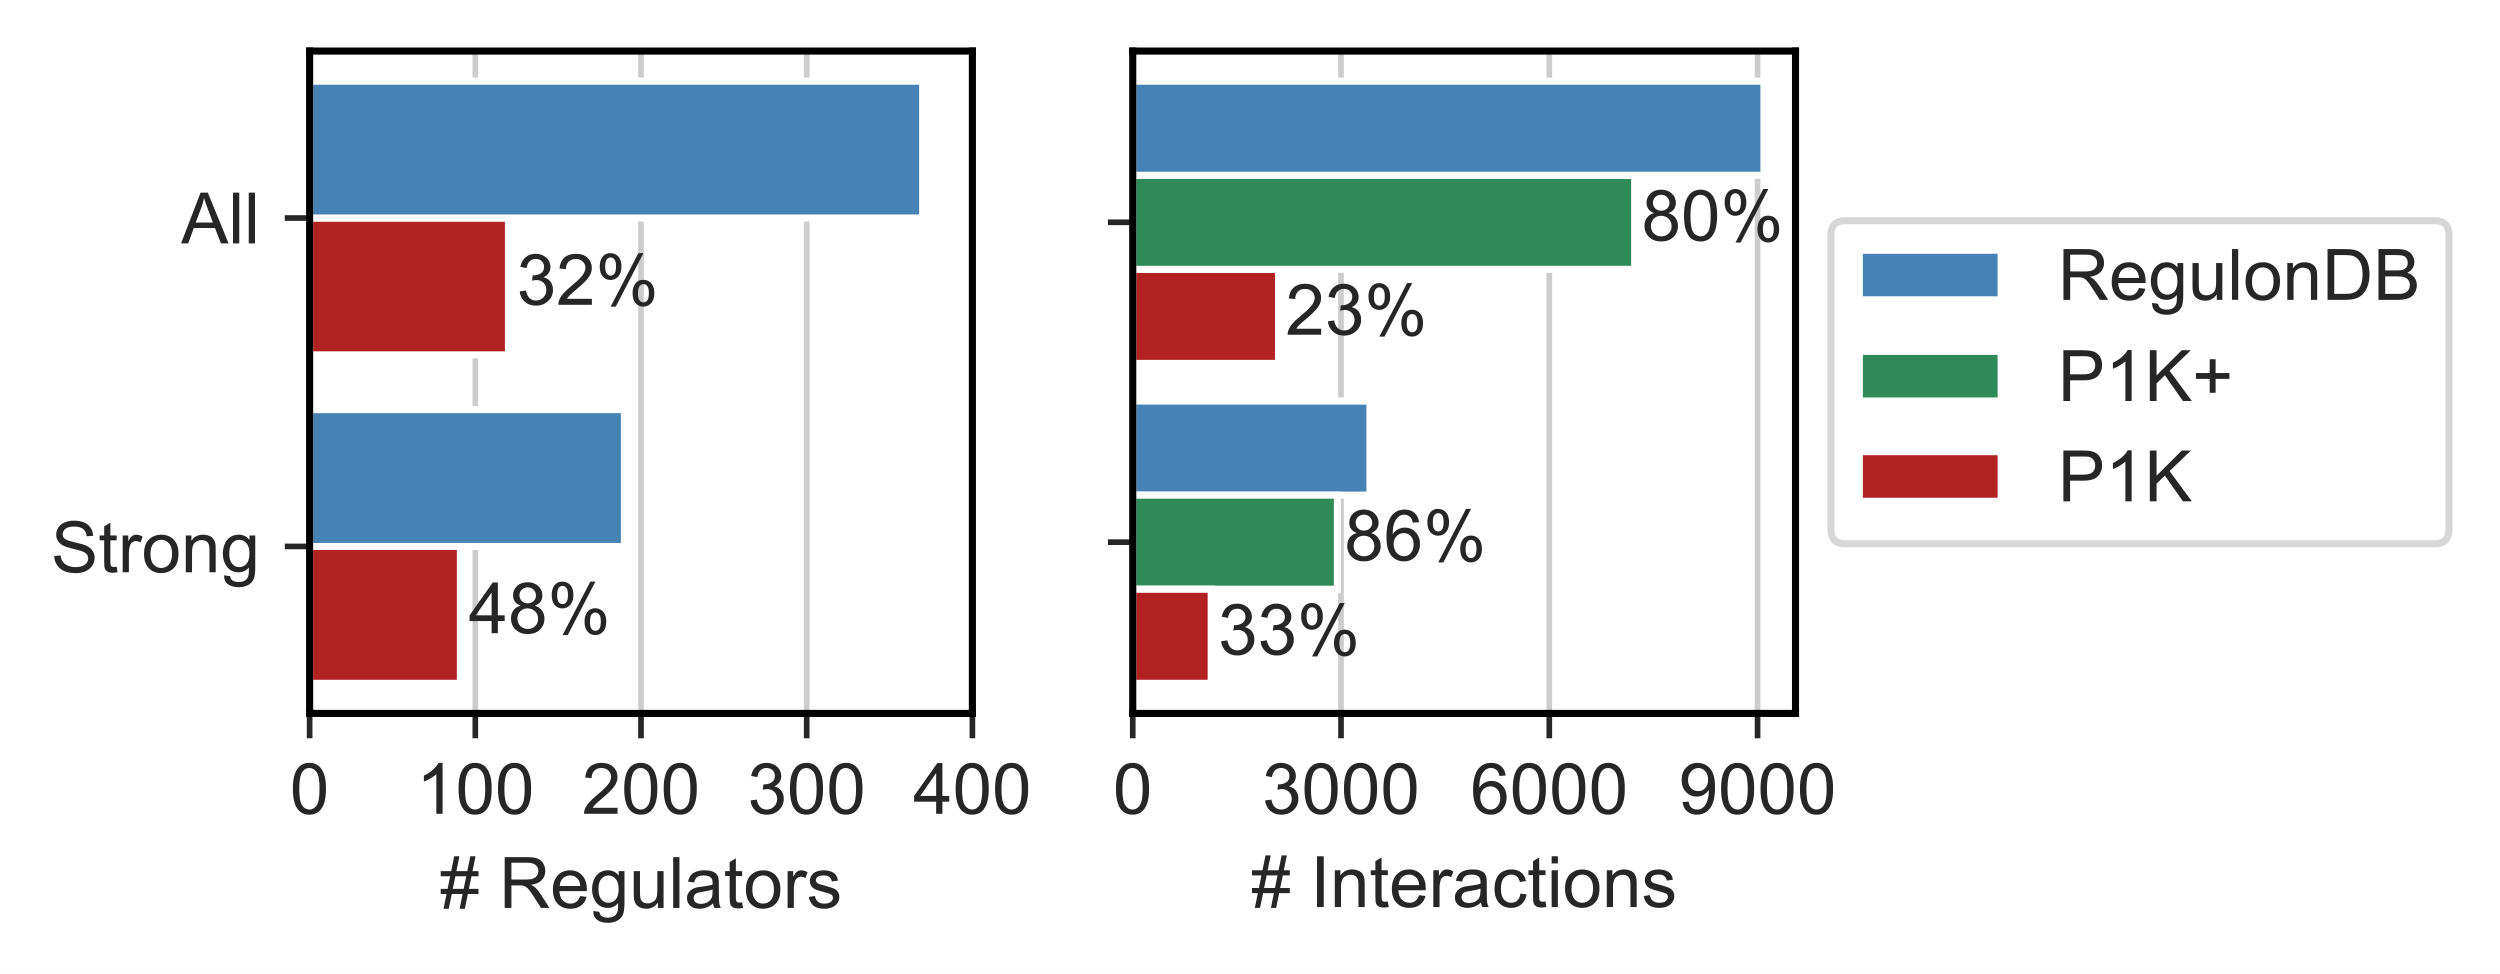
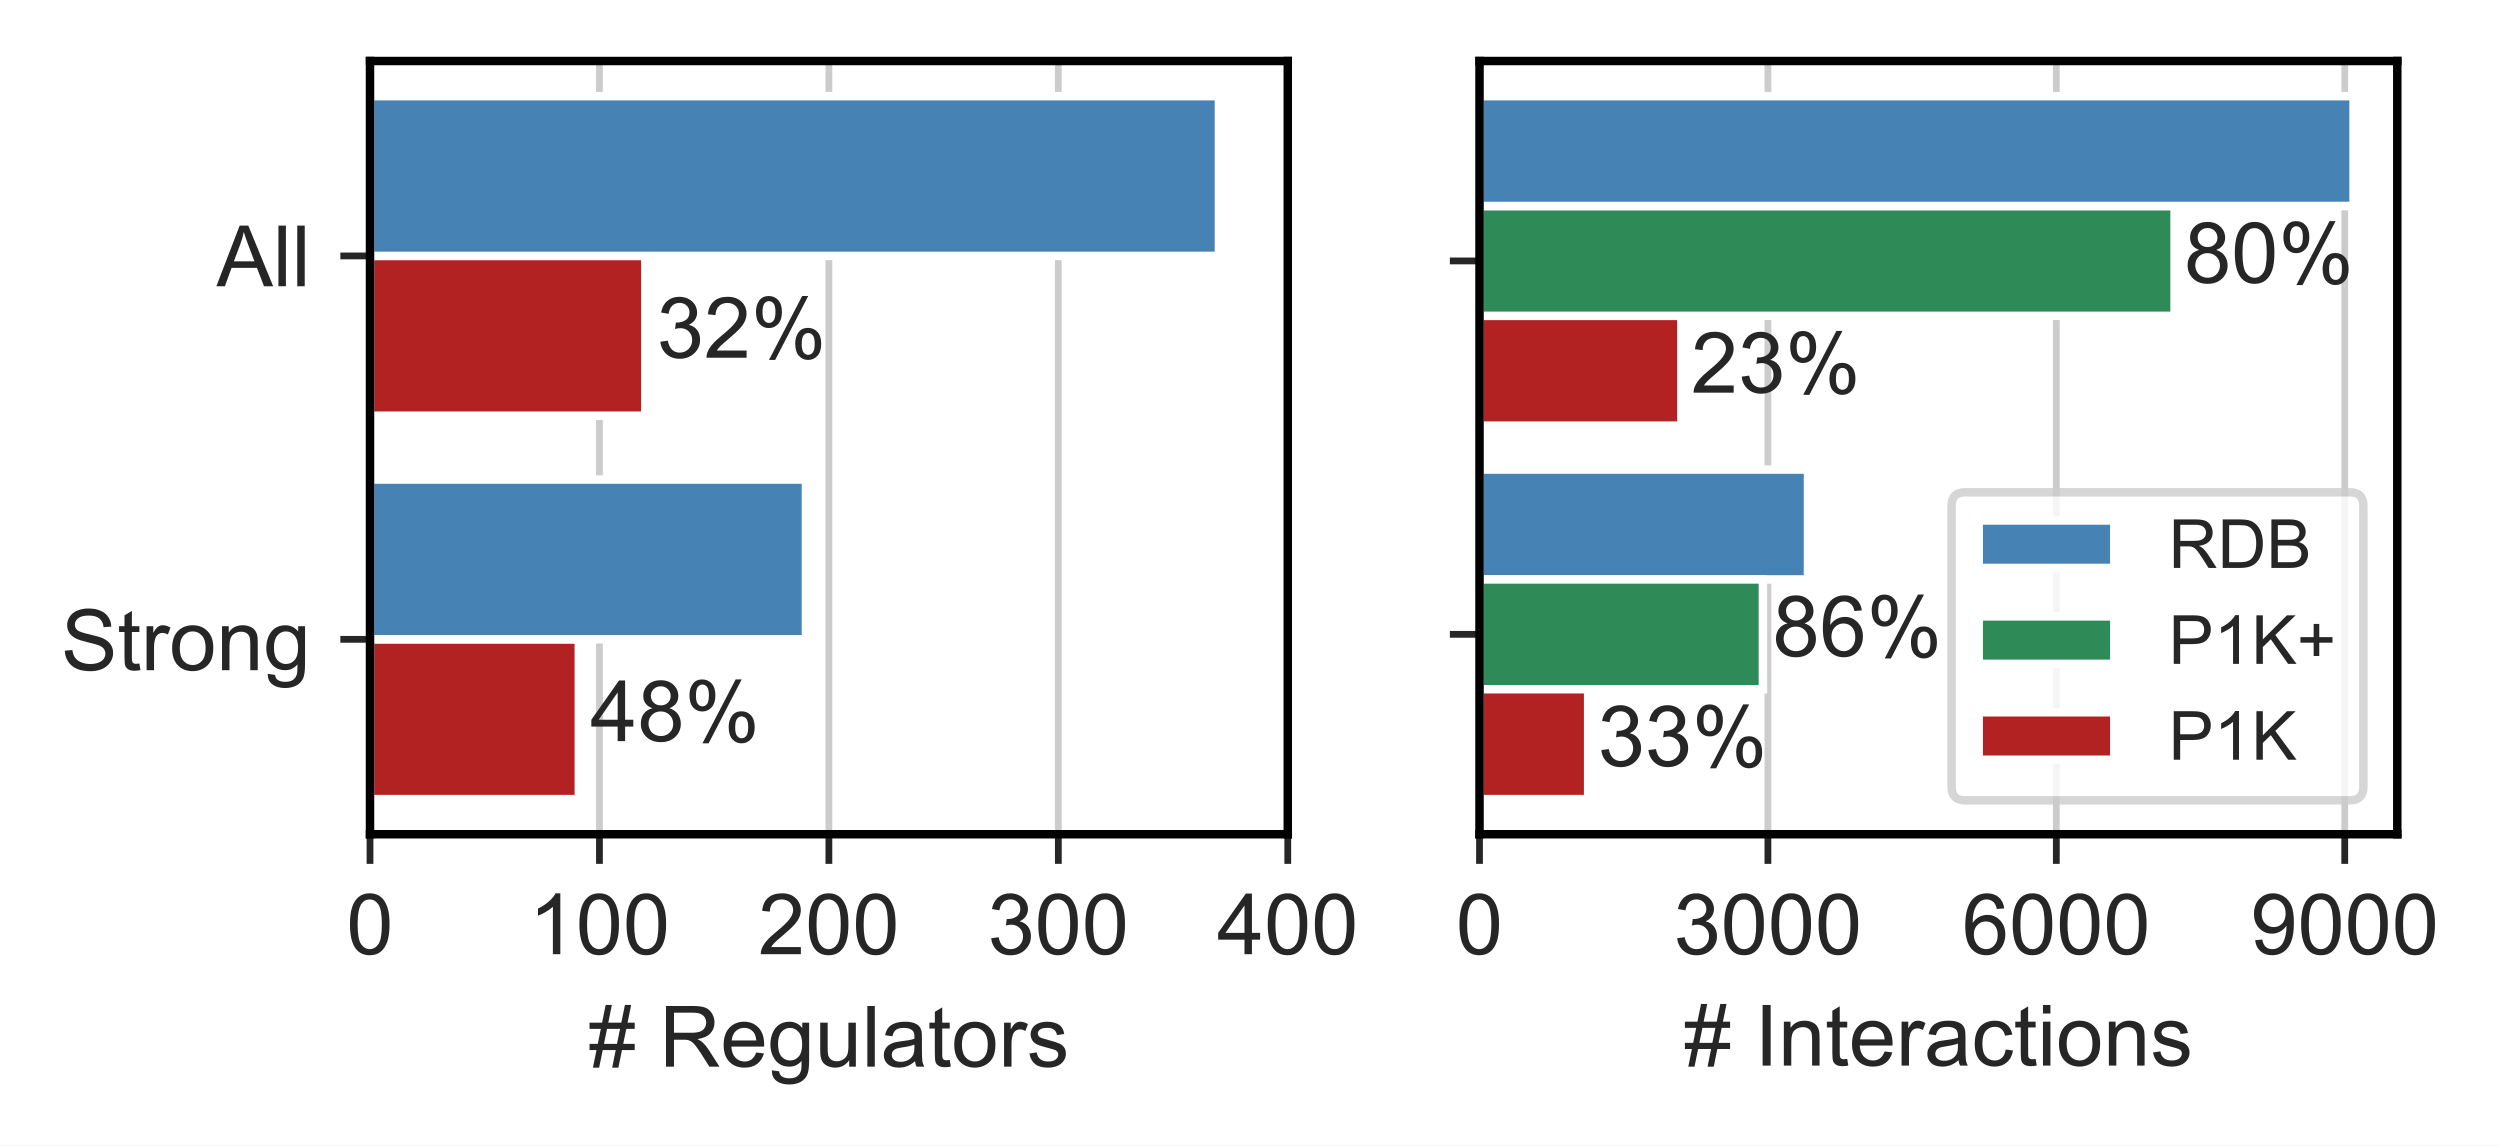
- <svg xmlns="http://www.w3.org/2000/svg" xmlns:xlink="http://www.w3.org/1999/xlink" width="352.527pt" height="137.33pt" viewBox="0 0 352.527 137.33" version="1.1">
+ <svg xmlns="http://www.w3.org/2000/svg" xmlns:xlink="http://www.w3.org/1999/xlink" width="295.001pt" height="135.17pt" viewBox="0 0 295.001 135.17" version="1.1">
  <defs>
    <style type="text/css">*{stroke-linejoin: round; stroke-linecap: butt}</style>
  </defs>
  <g id="figure_1">
    <g id="patch_1">
-       <path d="M 0 137.33  L 352.527 137.33  L 352.527 0  L 0 0  z " style="fill: #ffffff" />
+       <path d="M 0 135.17  L 295.001 135.17  L 295.001 0  L 0 0  z " style="fill: #ffffff" />
    </g>
    <g id="axes_1">
      <g id="patch_2">
-         <path d="M 43.661 100.6  L 137.117 100.6  L 137.117 7.2  L 43.661 7.2  z " style="fill: #ffffff" />
+         <path d="M 43.661 98.44  L 151.958 98.44  L 151.958 7.2  L 43.661 7.2  z " style="fill: #ffffff" />
      </g>
      <g id="matplotlib.axis_1">
        <g id="xtick_1">
          <g id="line2d_1">
-             <path d="M 43.661 100.6  L 43.661 7.2  " clip-path="url(#p1d075a76e6)" style="fill: none; stroke: #cccccc; stroke-width: 0.8; stroke-linecap: round" />
+             <path d="M 43.661 98.44  L 43.661 7.2  " clip-path="url(#pb7a0e34576)" style="fill: none; stroke: #cccccc; stroke-width: 0.8; stroke-linecap: round" />
          </g>
          <g id="line2d_2">
            <defs>
-               <path id="mfc5318bd11" d="M 0 0  L 0 3.5  " style="stroke: #262626; stroke-width: 0.8" />
-             </defs>
-             <g>
-               <use xlink:href="#mfc5318bd11" x="43.661" y="100.6" style="fill: #262626; stroke: #262626; stroke-width: 0.8" />
+               <path id="mb426466931" d="M 0 0  L 0 3.5  " style="stroke: #262626; stroke-width: 0.8" />
+             </defs>
+             <g>
+               <use xlink:href="#mb426466931" x="43.661" y="98.44" style="fill: #262626; stroke: #262626; stroke-width: 0.8" />
            </g>
          </g>
          <g id="text_1">
-             <g style="fill: #262626" transform="translate(40.88047 114.7578)scale(0.1 -0.1)">
+             <g style="fill: #262626" transform="translate(40.88047 112.5978) scale(0.1 -0.1)">
              <defs>
                <path id="ArialMT-30" d="M 266 2259  Q 266 3072 433 3567  Q 600 4063 929 4331  Q 1259 4600 1759 4600  Q 2128 4600 2406 4451  Q 2684 4303 2865 4023  Q 3047 3744 3150 3342  Q 3253 2941 3253 2259  Q 3253 1453 3087 958  Q 2922 463 2592 192  Q 2263 -78 1759 -78  Q 1097 -78 719 397  Q 266 969 266 2259  z M 844 2259  Q 844 1131 1108 757  Q 1372 384 1759 384  Q 2147 384 2411 759  Q 2675 1134 2675 2259  Q 2675 3391 2411 3762  Q 2147 4134 1753 4134  Q 1366 4134 1134 3806  Q 844 3388 844 2259  z " transform="scale(0.015625)" />
              </defs>
              <use xlink:href="#ArialMT-30" />
            </g>
          </g>
        </g>
        <g id="xtick_2">
          <g id="line2d_3">
-             <path d="M 67.025 100.6  L 67.025 7.2  " clip-path="url(#p1d075a76e6)" style="fill: none; stroke: #cccccc; stroke-width: 0.8; stroke-linecap: round" />
+             <path d="M 70.735 98.44  L 70.735 7.2  " clip-path="url(#pb7a0e34576)" style="fill: none; stroke: #cccccc; stroke-width: 0.8; stroke-linecap: round" />
          </g>
          <g id="line2d_4">
            <g>
-               <use xlink:href="#mfc5318bd11" x="67.025" y="100.6" style="fill: #262626; stroke: #262626; stroke-width: 0.8" />
+               <use xlink:href="#mb426466931" x="70.735" y="98.44" style="fill: #262626; stroke: #262626; stroke-width: 0.8" />
            </g>
          </g>
          <g id="text_2">
-             <g style="fill: #262626" transform="translate(58.68359 114.7578)scale(0.1 -0.1)">
+             <g style="fill: #262626" transform="translate(62.39382 112.5978) scale(0.1 -0.1)">
              <defs>
                <path id="ArialMT-31" d="M 2384 0  L 1822 0  L 1822 3584  Q 1619 3391 1289 3197  Q 959 3003 697 2906  L 697 3450  Q 1169 3672 1522 3987  Q 1875 4303 2022 4600  L 2384 4600  L 2384 0  z " transform="scale(0.015625)" />
              </defs>
              <use xlink:href="#ArialMT-31" />
              <use xlink:href="#ArialMT-30" x="55.615" />
              <use xlink:href="#ArialMT-30" x="111.23" />
            </g>
          </g>
        </g>
        <g id="xtick_3">
          <g id="line2d_5">
-             <path d="M 90.389 100.6  L 90.389 7.2  " clip-path="url(#p1d075a76e6)" style="fill: none; stroke: #cccccc; stroke-width: 0.8; stroke-linecap: round" />
+             <path d="M 97.81 98.44  L 97.81 7.2  " clip-path="url(#pb7a0e34576)" style="fill: none; stroke: #cccccc; stroke-width: 0.8; stroke-linecap: round" />
          </g>
          <g id="line2d_6">
            <g>
-               <use xlink:href="#mfc5318bd11" x="90.389" y="100.6" style="fill: #262626; stroke: #262626; stroke-width: 0.8" />
+               <use xlink:href="#mb426466931" x="97.81" y="98.44" style="fill: #262626; stroke: #262626; stroke-width: 0.8" />
            </g>
          </g>
          <g id="text_3">
-             <g style="fill: #262626" transform="translate(82.04766 114.7578)scale(0.1 -0.1)">
+             <g style="fill: #262626" transform="translate(89.46811 112.5978) scale(0.1 -0.1)">
              <defs>
                <path id="ArialMT-32" d="M 3222 541  L 3222 0  L 194 0  Q 188 203 259 391  Q 375 700 629 1000  Q 884 1300 1366 1694  Q 2113 2306 2375 2664  Q 2638 3022 2638 3341  Q 2638 3675 2398 3904  Q 2159 4134 1775 4134  Q 1369 4134 1125 3890  Q 881 3647 878 3216  L 300 3275  Q 359 3922 746 4261  Q 1134 4600 1788 4600  Q 2447 4600 2831 4234  Q 3216 3869 3216 3328  Q 3216 3053 3103 2787  Q 2991 2522 2730 2228  Q 2469 1934 1863 1422  Q 1356 997 1212 845  Q 1069 694 975 541  L 3222 541  z " transform="scale(0.015625)" />
              </defs>
              <use xlink:href="#ArialMT-32" />
              <use xlink:href="#ArialMT-30" x="55.615" />
              <use xlink:href="#ArialMT-30" x="111.23" />
            </g>
          </g>
        </g>
        <g id="xtick_4">
          <g id="line2d_7">
-             <path d="M 113.753 100.6  L 113.753 7.2  " clip-path="url(#p1d075a76e6)" style="fill: none; stroke: #cccccc; stroke-width: 0.8; stroke-linecap: round" />
+             <path d="M 124.884 98.44  L 124.884 7.2  " clip-path="url(#pb7a0e34576)" style="fill: none; stroke: #cccccc; stroke-width: 0.8; stroke-linecap: round" />
          </g>
          <g id="line2d_8">
            <g>
-               <use xlink:href="#mfc5318bd11" x="113.753" y="100.6" style="fill: #262626; stroke: #262626; stroke-width: 0.8" />
+               <use xlink:href="#mb426466931" x="124.884" y="98.44" style="fill: #262626; stroke: #262626; stroke-width: 0.8" />
            </g>
          </g>
          <g id="text_4">
-             <g style="fill: #262626" transform="translate(105.4117 114.7578)scale(0.1 -0.1)">
+             <g style="fill: #262626" transform="translate(116.5424 112.5978) scale(0.1 -0.1)">
              <defs>
                <path id="ArialMT-33" d="M 269 1209  L 831 1284  Q 928 806 1161 595  Q 1394 384 1728 384  Q 2125 384 2398 659  Q 2672 934 2672 1341  Q 2672 1728 2419 1979  Q 2166 2231 1775 2231  Q 1616 2231 1378 2169  L 1441 2663  Q 1497 2656 1531 2656  Q 1891 2656 2178 2843  Q 2466 3031 2466 3422  Q 2466 3731 2256 3934  Q 2047 4138 1716 4138  Q 1388 4138 1169 3931  Q 950 3725 888 3313  L 325 3413  Q 428 3978 793 4289  Q 1159 4600 1703 4600  Q 2078 4600 2393 4439  Q 2709 4278 2876 4000  Q 3044 3722 3044 3409  Q 3044 3113 2884 2869  Q 2725 2625 2413 2481  Q 2819 2388 3044 2092  Q 3269 1797 3269 1353  Q 3269 753 2831 336  Q 2394 -81 1725 -81  Q 1122 -81 723 278  Q 325 638 269 1209  z " transform="scale(0.015625)" />
              </defs>
              <use xlink:href="#ArialMT-33" />
              <use xlink:href="#ArialMT-30" x="55.615" />
              <use xlink:href="#ArialMT-30" x="111.23" />
            </g>
          </g>
        </g>
        <g id="xtick_5">
          <g id="line2d_9">
-             <path d="M 137.117 100.6  L 137.117 7.2  " clip-path="url(#p1d075a76e6)" style="fill: none; stroke: #cccccc; stroke-width: 0.8; stroke-linecap: round" />
+             <path d="M 151.958 98.44  L 151.958 7.2  " clip-path="url(#pb7a0e34576)" style="fill: none; stroke: #cccccc; stroke-width: 0.8; stroke-linecap: round" />
          </g>
          <g id="line2d_10">
            <g>
-               <use xlink:href="#mfc5318bd11" x="137.117" y="100.6" style="fill: #262626; stroke: #262626; stroke-width: 0.8" />
+               <use xlink:href="#mb426466931" x="151.958" y="98.44" style="fill: #262626; stroke: #262626; stroke-width: 0.8" />
            </g>
          </g>
          <g id="text_5">
-             <g style="fill: #262626" transform="translate(128.7758 114.7578)scale(0.1 -0.1)">
+             <g style="fill: #262626" transform="translate(143.6167 112.5978) scale(0.1 -0.1)">
              <defs>
                <path id="ArialMT-34" d="M 2069 0  L 2069 1097  L 81 1097  L 81 1613  L 2172 4581  L 2631 4581  L 2631 1613  L 3250 1613  L 3250 1097  L 2631 1097  L 2631 0  L 2069 0  z M 2069 1613  L 2069 3678  L 634 1613  L 2069 1613  z " transform="scale(0.015625)" />
              </defs>
              <use xlink:href="#ArialMT-34" />
              <use xlink:href="#ArialMT-30" x="55.615" />
              <use xlink:href="#ArialMT-30" x="111.23" />
            </g>
          </g>
        </g>
        <g id="text_6">
-           <g style="fill: #262626" transform="translate(62.04141 128.025)scale(0.1 -0.1)">
+           <g style="fill: #262626" transform="translate(69.46186 125.865) scale(0.1 -0.1)">
            <defs>
              <path id="ArialMT-23" d="M 322 -78  L 594 1253  L 66 1253  L 66 1719  L 688 1719  L 919 2853  L 66 2853  L 66 3319  L 1013 3319  L 1284 4659  L 1753 4659  L 1481 3319  L 2466 3319  L 2738 4659  L 3209 4659  L 2938 3319  L 3478 3319  L 3478 2853  L 2844 2853  L 2609 1719  L 3478 1719  L 3478 1253  L 2516 1253  L 2244 -78  L 1775 -78  L 2044 1253  L 1063 1253  L 791 -78  L 322 -78  z M 1156 1719  L 2138 1719  L 2372 2853  L 1388 2853  L 1156 1719  z " transform="scale(0.015625)" />
              <path id="ArialMT-20" transform="scale(0.015625)" />
              <path id="ArialMT-52" d="M 503 0  L 503 4581  L 2534 4581  Q 3147 4581 3465 4457  Q 3784 4334 3975 4021  Q 4166 3709 4166 3331  Q 4166 2844 3850 2509  Q 3534 2175 2875 2084  Q 3116 1969 3241 1856  Q 3506 1613 3744 1247  L 4541 0  L 3778 0  L 3172 953  Q 2906 1366 2734 1584  Q 2563 1803 2427 1890  Q 2291 1978 2150 2013  Q 2047 2034 1813 2034  L 1109 2034  L 1109 0  L 503 0  z M 1109 2559  L 2413 2559  Q 2828 2559 3062 2645  Q 3297 2731 3419 2920  Q 3541 3109 3541 3331  Q 3541 3656 3305 3865  Q 3069 4075 2559 4075  L 1109 4075  L 1109 2559  z " transform="scale(0.015625)" />
              <path id="ArialMT-65" d="M 2694 1069  L 3275 997  Q 3138 488 2766 206  Q 2394 -75 1816 -75  Q 1088 -75 661 373  Q 234 822 234 1631  Q 234 2469 665 2931  Q 1097 3394 1784 3394  Q 2450 3394 2872 2941  Q 3294 2488 3294 1666  Q 3294 1616 3291 1516  L 816 1516  Q 847 969 1125 678  Q 1403 388 1819 388  Q 2128 388 2347 550  Q 2566 713 2694 1069  z M 847 1978  L 2700 1978  Q 2663 2397 2488 2606  Q 2219 2931 1791 2931  Q 1403 2931 1139 2672  Q 875 2413 847 1978  z " transform="scale(0.015625)" />
              <path id="ArialMT-67" d="M 319 -275  L 866 -356  Q 900 -609 1056 -725  Q 1266 -881 1628 -881  Q 2019 -881 2231 -725  Q 2444 -569 2519 -288  Q 2563 -116 2559 434  Q 2191 0 1641 0  Q 956 0 581 494  Q 206 988 206 1678  Q 206 2153 378 2554  Q 550 2956 876 3175  Q 1203 3394 1644 3394  Q 2231 3394 2613 2919  L 2613 3319  L 3131 3319  L 3131 450  Q 3131 -325 2973 -648  Q 2816 -972 2473 -1159  Q 2131 -1347 1631 -1347  Q 1038 -1347 672 -1080  Q 306 -813 319 -275  z M 784 1719  Q 784 1066 1043 766  Q 1303 466 1694 466  Q 2081 466 2343 764  Q 2606 1063 2606 1700  Q 2606 2309 2336 2618  Q 2066 2928 1684 2928  Q 1309 2928 1046 2623  Q 784 2319 784 1719  z " transform="scale(0.015625)" />
              <path id="ArialMT-75" d="M 2597 0  L 2597 488  Q 2209 -75 1544 -75  Q 1250 -75 995 37  Q 741 150 617 320  Q 494 491 444 738  Q 409 903 409 1263  L 409 3319  L 972 3319  L 972 1478  Q 972 1038 1006 884  Q 1059 663 1231 536  Q 1403 409 1656 409  Q 1909 409 2131 539  Q 2353 669 2445 892  Q 2538 1116 2538 1541  L 2538 3319  L 3100 3319  L 3100 0  L 2597 0  z " transform="scale(0.015625)" />
              <path id="ArialMT-6c" d="M 409 0  L 409 4581  L 972 4581  L 972 0  L 409 0  z " transform="scale(0.015625)" />
              <path id="ArialMT-61" d="M 2588 409  Q 2275 144 1986 34  Q 1697 -75 1366 -75  Q 819 -75 525 192  Q 231 459 231 875  Q 231 1119 342 1320  Q 453 1522 633 1644  Q 813 1766 1038 1828  Q 1203 1872 1538 1913  Q 2219 1994 2541 2106  Q 2544 2222 2544 2253  Q 2544 2597 2384 2738  Q 2169 2928 1744 2928  Q 1347 2928 1158 2789  Q 969 2650 878 2297  L 328 2372  Q 403 2725 575 2942  Q 747 3159 1072 3276  Q 1397 3394 1825 3394  Q 2250 3394 2515 3294  Q 2781 3194 2906 3042  Q 3031 2891 3081 2659  Q 3109 2516 3109 2141  L 3109 1391  Q 3109 606 3145 398  Q 3181 191 3288 0  L 2700 0  Q 2613 175 2588 409  z M 2541 1666  Q 2234 1541 1622 1453  Q 1275 1403 1131 1340  Q 988 1278 909 1158  Q 831 1038 831 891  Q 831 666 1001 516  Q 1172 366 1500 366  Q 1825 366 2078 508  Q 2331 650 2450 897  Q 2541 1088 2541 1459  L 2541 1666  z " transform="scale(0.015625)" />
              <path id="ArialMT-74" d="M 1650 503  L 1731 6  Q 1494 -44 1306 -44  Q 1000 -44 831 53  Q 663 150 594 308  Q 525 466 525 972  L 525 2881  L 113 2881  L 113 3319  L 525 3319  L 525 4141  L 1084 4478  L 1084 3319  L 1650 3319  L 1650 2881  L 1084 2881  L 1084 941  Q 1084 700 1114 631  Q 1144 563 1211 522  Q 1278 481 1403 481  Q 1497 481 1650 503  z " transform="scale(0.015625)" />
              <path id="ArialMT-6f" d="M 213 1659  Q 213 2581 725 3025  Q 1153 3394 1769 3394  Q 2453 3394 2887 2945  Q 3322 2497 3322 1706  Q 3322 1066 3130 698  Q 2938 331 2570 128  Q 2203 -75 1769 -75  Q 1072 -75 642 372  Q 213 819 213 1659  z M 791 1659  Q 791 1022 1069 705  Q 1347 388 1769 388  Q 2188 388 2466 706  Q 2744 1025 2744 1678  Q 2744 2294 2464 2611  Q 2184 2928 1769 2928  Q 1347 2928 1069 2612  Q 791 2297 791 1659  z " transform="scale(0.015625)" />
              <path id="ArialMT-72" d="M 416 0  L 416 3319  L 922 3319  L 922 2816  Q 1116 3169 1280 3281  Q 1444 3394 1641 3394  Q 1925 3394 2219 3213  L 2025 2691  Q 1819 2813 1613 2813  Q 1428 2813 1281 2702  Q 1134 2591 1072 2394  Q 978 2094 978 1738  L 978 0  L 416 0  z " transform="scale(0.015625)" />
              <path id="ArialMT-73" d="M 197 991  L 753 1078  Q 800 744 1014 566  Q 1228 388 1613 388  Q 2000 388 2187 545  Q 2375 703 2375 916  Q 2375 1106 2209 1216  Q 2094 1291 1634 1406  Q 1016 1563 777 1677  Q 538 1791 414 1992  Q 291 2194 291 2438  Q 291 2659 392 2848  Q 494 3038 669 3163  Q 800 3259 1026 3326  Q 1253 3394 1513 3394  Q 1903 3394 2198 3281  Q 2494 3169 2634 2976  Q 2775 2784 2828 2463  L 2278 2388  Q 2241 2644 2061 2787  Q 1881 2931 1553 2931  Q 1166 2931 1000 2803  Q 834 2675 834 2503  Q 834 2394 903 2306  Q 972 2216 1119 2156  Q 1203 2125 1616 2013  Q 2213 1853 2448 1751  Q 2684 1650 2818 1456  Q 2953 1263 2953 975  Q 2953 694 2789 445  Q 2625 197 2315 61  Q 2006 -75 1616 -75  Q 969 -75 630 194  Q 291 463 197 991  z " transform="scale(0.015625)" />
            </defs>
            <use xlink:href="#ArialMT-23" />
            <use xlink:href="#ArialMT-20" x="55.615" />
            <use xlink:href="#ArialMT-52" x="83.398" />
            <use xlink:href="#ArialMT-65" x="155.615" />
            <use xlink:href="#ArialMT-67" x="211.23" />
            <use xlink:href="#ArialMT-75" x="266.846" />
            <use xlink:href="#ArialMT-6c" x="322.461" />
            <use xlink:href="#ArialMT-61" x="344.678" />
            <use xlink:href="#ArialMT-74" x="400.293" />
            <use xlink:href="#ArialMT-6f" x="428.076" />
            <use xlink:href="#ArialMT-72" x="483.691" />
            <use xlink:href="#ArialMT-73" x="516.992" />
          </g>
        </g>
      </g>
      <g id="matplotlib.axis_2">
        <g id="ytick_1">
          <g id="line2d_11">
            <defs>
-               <path id="mc33d34cff6" d="M 0 0  L -3.5 0  " style="stroke: #262626; stroke-width: 0.8" />
-             </defs>
-             <g>
-               <use xlink:href="#mc33d34cff6" x="43.661" y="77.057" style="fill: #262626; stroke: #262626; stroke-width: 0.8" />
+               <path id="mbd3d096e01" d="M 0 0  L -3.5 0  " style="stroke: #262626; stroke-width: 0.8" />
+             </defs>
+             <g>
+               <use xlink:href="#mbd3d096e01" x="43.661" y="75.441" style="fill: #262626; stroke: #262626; stroke-width: 0.8" />
            </g>
          </g>
          <g id="text_7">
-             <g style="fill: #262626" transform="translate(7.2 80.69687)scale(0.1 -0.1)">
+             <g style="fill: #262626" transform="translate(7.2 79.08133) scale(0.1 -0.1)">
              <defs>
                <path id="ArialMT-53" d="M 288 1472  L 859 1522  Q 900 1178 1048 958  Q 1197 738 1509 602  Q 1822 466 2213 466  Q 2559 466 2825 569  Q 3091 672 3220 851  Q 3350 1031 3350 1244  Q 3350 1459 3225 1620  Q 3100 1781 2813 1891  Q 2628 1963 1997 2114  Q 1366 2266 1113 2400  Q 784 2572 623 2826  Q 463 3081 463 3397  Q 463 3744 659 4045  Q 856 4347 1234 4503  Q 1613 4659 2075 4659  Q 2584 4659 2973 4495  Q 3363 4331 3572 4012  Q 3781 3694 3797 3291  L 3216 3247  Q 3169 3681 2898 3903  Q 2628 4125 2100 4125  Q 1550 4125 1298 3923  Q 1047 3722 1047 3438  Q 1047 3191 1225 3031  Q 1400 2872 2139 2705  Q 2878 2538 3153 2413  Q 3553 2228 3743 1945  Q 3934 1663 3934 1294  Q 3934 928 3725 604  Q 3516 281 3123 101  Q 2731 -78 2241 -78  Q 1619 -78 1198 103  Q 778 284 539 648  Q 300 1013 288 1472  z " transform="scale(0.015625)" />
                <path id="ArialMT-6e" d="M 422 0  L 422 3319  L 928 3319  L 928 2847  Q 1294 3394 1984 3394  Q 2284 3394 2536 3286  Q 2788 3178 2913 3003  Q 3038 2828 3088 2588  Q 3119 2431 3119 2041  L 3119 0  L 2556 0  L 2556 2019  Q 2556 2363 2490 2533  Q 2425 2703 2258 2804  Q 2091 2906 1866 2906  Q 1506 2906 1245 2678  Q 984 2450 984 1813  L 984 0  L 422 0  z " transform="scale(0.015625)" />
              </defs>
              <use xlink:href="#ArialMT-53" />
              <use xlink:href="#ArialMT-74" x="66.699" />
              <use xlink:href="#ArialMT-72" x="94.482" />
              <use xlink:href="#ArialMT-6f" x="127.783" />
              <use xlink:href="#ArialMT-6e" x="183.398" />
              <use xlink:href="#ArialMT-67" x="239.014" />
            </g>
          </g>
        </g>
        <g id="ytick_2">
          <g id="line2d_12">
            <g>
-               <use xlink:href="#mc33d34cff6" x="43.661" y="30.743" style="fill: #262626; stroke: #262626; stroke-width: 0.8" />
+               <use xlink:href="#mbd3d096e01" x="43.661" y="30.199" style="fill: #262626; stroke: #262626; stroke-width: 0.8" />
            </g>
          </g>
          <g id="text_8">
-             <g style="fill: #262626" transform="translate(25.54688 34.32188)scale(0.1 -0.1)">
+             <g style="fill: #262626" transform="translate(25.54688 33.77742) scale(0.1 -0.1)">
              <defs>
                <path id="ArialMT-41" d="M -9 0  L 1750 4581  L 2403 4581  L 4278 0  L 3588 0  L 3053 1388  L 1138 1388  L 634 0  L -9 0  z M 1313 1881  L 2866 1881  L 2388 3150  Q 2169 3728 2063 4100  Q 1975 3659 1816 3225  L 1313 1881  z " transform="scale(0.015625)" />
              </defs>
              <use xlink:href="#ArialMT-41" />
              <use xlink:href="#ArialMT-6c" x="66.699" />
              <use xlink:href="#ArialMT-6c" x="88.916" />
            </g>
          </g>
        </g>
      </g>
      <g id="patch_3">
-         <path d="M 43.661 96.355  L 64.922 96.355  L 64.922 77.057  L 43.661 77.057  z " clip-path="url(#p1d075a76e6)" style="fill: #b22222; stroke: #ffffff; stroke-linejoin: miter" />
+         <path d="M 43.661 94.293  L 68.299 94.293  L 68.299 75.441  L 43.661 75.441  z " clip-path="url(#pb7a0e34576)" style="fill: #b22222; stroke: #ffffff; stroke-linejoin: miter" />
      </g>
      <g id="patch_4">
-         <path d="M 43.661 77.057  L 88.053 77.057  L 88.053 57.76  L 43.661 57.76  z " clip-path="url(#p1d075a76e6)" style="fill: #4682b4; stroke: #ffffff; stroke-linejoin: miter" />
+         <path d="M 43.661 75.441  L 95.102 75.441  L 95.102 56.59  L 43.661 56.59  z " clip-path="url(#pb7a0e34576)" style="fill: #4682b4; stroke: #ffffff; stroke-linejoin: miter" />
      </g>
      <g id="patch_5">
-         <path d="M 43.661 50.04  L 71.698 50.04  L 71.698 30.743  L 43.661 30.743  z " clip-path="url(#p1d075a76e6)" style="fill: #b22222; stroke: #ffffff; stroke-linejoin: miter" />
+         <path d="M 43.661 49.05  L 76.15 49.05  L 76.15 30.199  L 43.661 30.199  z " clip-path="url(#pb7a0e34576)" style="fill: #b22222; stroke: #ffffff; stroke-linejoin: miter" />
      </g>
      <g id="patch_6">
-         <path d="M 43.661 30.743  L 130.108 30.743  L 130.108 11.445  L 43.661 11.445  z " clip-path="url(#p1d075a76e6)" style="fill: #4682b4; stroke: #ffffff; stroke-linejoin: miter" />
+         <path d="M 43.661 30.199  L 143.836 30.199  L 143.836 11.347  L 43.661 11.347  z " clip-path="url(#pb7a0e34576)" style="fill: #4682b4; stroke: #ffffff; stroke-linejoin: miter" />
      </g>
      <g id="patch_7">
-         <path d="M 43.661 100.6  L 43.661 7.2  " style="fill: none; stroke: #000000; stroke-linejoin: miter; stroke-linecap: square" />
+         <path d="M 43.661 98.44  L 43.661 7.2  " style="fill: none; stroke: #000000; stroke-linejoin: miter; stroke-linecap: square" />
      </g>
      <g id="patch_8">
-         <path d="M 137.117 100.6  L 137.117 7.2  " style="fill: none; stroke: #000000; stroke-linejoin: miter; stroke-linecap: square" />
+         <path d="M 151.958 98.44  L 151.958 7.2  " style="fill: none; stroke: #000000; stroke-linejoin: miter; stroke-linecap: square" />
      </g>
      <g id="patch_9">
-         <path d="M 43.661 100.6  L 137.117 100.6  " style="fill: none; stroke: #000000; stroke-linejoin: miter; stroke-linecap: square" />
+         <path d="M 43.661 98.44  L 151.958 98.44  " style="fill: none; stroke: #000000; stroke-linejoin: miter; stroke-linecap: square" />
      </g>
      <g id="patch_10">
-         <path d="M 43.661 7.2  L 137.117 7.2  " style="fill: none; stroke: #000000; stroke-linejoin: miter; stroke-linecap: square" />
+         <path d="M 43.661 7.2  L 151.958 7.2  " style="fill: none; stroke: #000000; stroke-linejoin: miter; stroke-linecap: square" />
      </g>
      <g id="text_9">
-         <g style="fill: #262626" transform="translate(66.09044 89.29094)scale(0.1 -0.1)">
+         <g style="fill: #262626" transform="translate(69.65226 87.45226) scale(0.1 -0.1)">
          <defs>
            <path id="ArialMT-38" d="M 1131 2484  Q 781 2613 612 2850  Q 444 3088 444 3419  Q 444 3919 803 4259  Q 1163 4600 1759 4600  Q 2359 4600 2725 4251  Q 3091 3903 3091 3403  Q 3091 3084 2923 2848  Q 2756 2613 2416 2484  Q 2838 2347 3058 2040  Q 3278 1734 3278 1309  Q 3278 722 2862 322  Q 2447 -78 1769 -78  Q 1091 -78 675 323  Q 259 725 259 1325  Q 259 1772 486 2073  Q 713 2375 1131 2484  z M 1019 3438  Q 1019 3113 1228 2906  Q 1438 2700 1772 2700  Q 2097 2700 2305 2904  Q 2513 3109 2513 3406  Q 2513 3716 2298 3927  Q 2084 4138 1766 4138  Q 1444 4138 1231 3931  Q 1019 3725 1019 3438  z M 838 1322  Q 838 1081 952 856  Q 1066 631 1291 507  Q 1516 384 1775 384  Q 2178 384 2440 643  Q 2703 903 2703 1303  Q 2703 1709 2433 1975  Q 2163 2241 1756 2241  Q 1359 2241 1098 1978  Q 838 1716 838 1322  z " transform="scale(0.015625)" />
            <path id="ArialMT-25" d="M 372 3481  Q 372 3972 619 4315  Q 866 4659 1334 4659  Q 1766 4659 2048 4351  Q 2331 4044 2331 3447  Q 2331 2866 2045 2552  Q 1759 2238 1341 2238  Q 925 2238 648 2547  Q 372 2856 372 3481  z M 1350 4272  Q 1141 4272 1002 4090  Q 863 3909 863 3425  Q 863 2984 1003 2804  Q 1144 2625 1350 2625  Q 1563 2625 1702 2806  Q 1841 2988 1841 3469  Q 1841 3913 1700 4092  Q 1559 4272 1350 4272  z M 1353 -169  L 3859 4659  L 4316 4659  L 1819 -169  L 1353 -169  z M 3334 1075  Q 3334 1569 3581 1911  Q 3828 2253 4300 2253  Q 4731 2253 5014 1945  Q 5297 1638 5297 1041  Q 5297 459 5011 145  Q 4725 -169 4303 -169  Q 3888 -169 3611 142  Q 3334 453 3334 1075  z M 4316 1866  Q 4103 1866 3964 1684  Q 3825 1503 3825 1019  Q 3825 581 3965 400  Q 4106 219 4313 219  Q 4528 219 4667 400  Q 4806 581 4806 1063  Q 4806 1506 4665 1686  Q 4525 1866 4316 1866  z " transform="scale(0.015625)" />
          </defs>
          <use xlink:href="#ArialMT-34" />
          <use xlink:href="#ArialMT-38" x="55.615" />
          <use xlink:href="#ArialMT-25" x="111.23" />
        </g>
      </g>
      <g id="text_10">
-         <g style="fill: #262626" transform="translate(72.86602 42.97689)scale(0.1 -0.1)">
+         <g style="fill: #262626" transform="translate(77.5038 42.20929) scale(0.1 -0.1)">
          <use xlink:href="#ArialMT-33" />
          <use xlink:href="#ArialMT-32" x="55.615" />
          <use xlink:href="#ArialMT-25" x="111.23" />
        </g>
      </g>
    </g>
    <g id="axes_2">
      <g id="patch_11">
-         <path d="M 159.73 100.6  L 253.186 100.6  L 253.186 7.2  L 159.73 7.2  z " style="fill: #ffffff" />
+         <path d="M 174.583 98.44  L 282.88 98.44  L 282.88 7.2  L 174.583 7.2  z " style="fill: #ffffff" />
      </g>
      <g id="matplotlib.axis_3">
        <g id="xtick_6">
          <g id="line2d_13">
-             <path d="M 159.73 100.6  L 159.73 7.2  " clip-path="url(#pce075ccc65)" style="fill: none; stroke: #cccccc; stroke-width: 0.8; stroke-linecap: round" />
+             <path d="M 174.583 98.44  L 174.583 7.2  " clip-path="url(#pa939dac3f0)" style="fill: none; stroke: #cccccc; stroke-width: 0.8; stroke-linecap: round" />
          </g>
          <g id="line2d_14">
            <g>
-               <use xlink:href="#mfc5318bd11" x="159.73" y="100.6" style="fill: #262626; stroke: #262626; stroke-width: 0.8" />
+               <use xlink:href="#mb426466931" x="174.583" y="98.44" style="fill: #262626; stroke: #262626; stroke-width: 0.8" />
            </g>
          </g>
          <g id="text_11">
-             <g style="fill: #262626" transform="translate(156.9492 114.7578)scale(0.1 -0.1)">
+             <g style="fill: #262626" transform="translate(171.8026 112.5978) scale(0.1 -0.1)">
              <use xlink:href="#ArialMT-30" />
            </g>
          </g>
        </g>
        <g id="xtick_7">
          <g id="line2d_15">
-             <path d="M 189.098 100.6  L 189.098 7.2  " clip-path="url(#pce075ccc65)" style="fill: none; stroke: #cccccc; stroke-width: 0.8; stroke-linecap: round" />
+             <path d="M 208.615 98.44  L 208.615 7.2  " clip-path="url(#pa939dac3f0)" style="fill: none; stroke: #cccccc; stroke-width: 0.8; stroke-linecap: round" />
          </g>
          <g id="line2d_16">
            <g>
-               <use xlink:href="#mfc5318bd11" x="189.098" y="100.6" style="fill: #262626; stroke: #262626; stroke-width: 0.8" />
+               <use xlink:href="#mb426466931" x="208.615" y="98.44" style="fill: #262626; stroke: #262626; stroke-width: 0.8" />
            </g>
          </g>
          <g id="text_12">
-             <g style="fill: #262626" transform="translate(177.9763 114.7578)scale(0.1 -0.1)">
+             <g style="fill: #262626" transform="translate(197.4934 112.5978) scale(0.1 -0.1)">
              <use xlink:href="#ArialMT-33" />
              <use xlink:href="#ArialMT-30" x="55.615" />
              <use xlink:href="#ArialMT-30" x="111.23" />
              <use xlink:href="#ArialMT-30" x="166.846" />
            </g>
          </g>
        </g>
        <g id="xtick_8">
          <g id="line2d_17">
-             <path d="M 218.467 100.6  L 218.467 7.2  " clip-path="url(#pce075ccc65)" style="fill: none; stroke: #cccccc; stroke-width: 0.8; stroke-linecap: round" />
+             <path d="M 242.647 98.44  L 242.647 7.2  " clip-path="url(#pa939dac3f0)" style="fill: none; stroke: #cccccc; stroke-width: 0.8; stroke-linecap: round" />
          </g>
          <g id="line2d_18">
            <g>
-               <use xlink:href="#mfc5318bd11" x="218.467" y="100.6" style="fill: #262626; stroke: #262626; stroke-width: 0.8" />
+               <use xlink:href="#mb426466931" x="242.647" y="98.44" style="fill: #262626; stroke: #262626; stroke-width: 0.8" />
            </g>
          </g>
          <g id="text_13">
-             <g style="fill: #262626" transform="translate(207.3447 114.7578)scale(0.1 -0.1)">
+             <g style="fill: #262626" transform="translate(231.5256 112.5978) scale(0.1 -0.1)">
              <defs>
                <path id="ArialMT-36" d="M 3184 3459  L 2625 3416  Q 2550 3747 2413 3897  Q 2184 4138 1850 4138  Q 1581 4138 1378 3988  Q 1113 3794 959 3422  Q 806 3050 800 2363  Q 1003 2672 1297 2822  Q 1591 2972 1913 2972  Q 2475 2972 2870 2558  Q 3266 2144 3266 1488  Q 3266 1056 3080 686  Q 2894 316 2569 119  Q 2244 -78 1831 -78  Q 1128 -78 684 439  Q 241 956 241 2144  Q 241 3472 731 4075  Q 1159 4600 1884 4600  Q 2425 4600 2770 4297  Q 3116 3994 3184 3459  z M 888 1484  Q 888 1194 1011 928  Q 1134 663 1356 523  Q 1578 384 1822 384  Q 2178 384 2434 671  Q 2691 959 2691 1453  Q 2691 1928 2437 2201  Q 2184 2475 1800 2475  Q 1419 2475 1153 2201  Q 888 1928 888 1484  z " transform="scale(0.015625)" />
              </defs>
              <use xlink:href="#ArialMT-36" />
              <use xlink:href="#ArialMT-30" x="55.615" />
              <use xlink:href="#ArialMT-30" x="111.23" />
              <use xlink:href="#ArialMT-30" x="166.846" />
            </g>
          </g>
        </g>
        <g id="xtick_9">
          <g id="line2d_19">
-             <path d="M 247.835 100.6  L 247.835 7.2  " clip-path="url(#pce075ccc65)" style="fill: none; stroke: #cccccc; stroke-width: 0.8; stroke-linecap: round" />
+             <path d="M 276.68 98.44  L 276.68 7.2  " clip-path="url(#pa939dac3f0)" style="fill: none; stroke: #cccccc; stroke-width: 0.8; stroke-linecap: round" />
          </g>
          <g id="line2d_20">
            <g>
-               <use xlink:href="#mfc5318bd11" x="247.835" y="100.6" style="fill: #262626; stroke: #262626; stroke-width: 0.8" />
+               <use xlink:href="#mb426466931" x="276.68" y="98.44" style="fill: #262626; stroke: #262626; stroke-width: 0.8" />
            </g>
          </g>
          <g id="text_14">
-             <g style="fill: #262626" transform="translate(236.7131 114.7578)scale(0.1 -0.1)">
+             <g style="fill: #262626" transform="translate(265.5577 112.5978) scale(0.1 -0.1)">
              <defs>
                <path id="ArialMT-39" d="M 350 1059  L 891 1109  Q 959 728 1153 556  Q 1347 384 1650 384  Q 1909 384 2104 503  Q 2300 622 2425 820  Q 2550 1019 2634 1356  Q 2719 1694 2719 2044  Q 2719 2081 2716 2156  Q 2547 1888 2255 1720  Q 1963 1553 1622 1553  Q 1053 1553 659 1965  Q 266 2378 266 3053  Q 266 3750 677 4175  Q 1088 4600 1706 4600  Q 2153 4600 2523 4359  Q 2894 4119 3086 3673  Q 3278 3228 3278 2384  Q 3278 1506 3087 986  Q 2897 466 2520 194  Q 2144 -78 1638 -78  Q 1100 -78 759 220  Q 419 519 350 1059  z M 2653 3081  Q 2653 3566 2395 3850  Q 2138 4134 1775 4134  Q 1400 4134 1122 3828  Q 844 3522 844 3034  Q 844 2597 1108 2323  Q 1372 2050 1759 2050  Q 2150 2050 2401 2323  Q 2653 2597 2653 3081  z " transform="scale(0.015625)" />
              </defs>
              <use xlink:href="#ArialMT-39" />
              <use xlink:href="#ArialMT-30" x="55.615" />
              <use xlink:href="#ArialMT-30" x="111.23" />
              <use xlink:href="#ArialMT-30" x="166.846" />
            </g>
          </g>
        </g>
        <g id="text_15">
-           <g style="fill: #262626" transform="translate(176.443 127.9031)scale(0.1 -0.1)">
+           <g style="fill: #262626" transform="translate(198.7168 125.7431) scale(0.1 -0.1)">
            <defs>
              <path id="ArialMT-49" d="M 597 0  L 597 4581  L 1203 4581  L 1203 0  L 597 0  z " transform="scale(0.015625)" />
              <path id="ArialMT-63" d="M 2588 1216  L 3141 1144  Q 3050 572 2676 248  Q 2303 -75 1759 -75  Q 1078 -75 664 370  Q 250 816 250 1647  Q 250 2184 428 2587  Q 606 2991 970 3192  Q 1334 3394 1763 3394  Q 2303 3394 2647 3120  Q 2991 2847 3088 2344  L 2541 2259  Q 2463 2594 2264 2762  Q 2066 2931 1784 2931  Q 1359 2931 1093 2626  Q 828 2322 828 1663  Q 828 994 1084 691  Q 1341 388 1753 388  Q 2084 388 2306 591  Q 2528 794 2588 1216  z " transform="scale(0.015625)" />
              <path id="ArialMT-69" d="M 425 3934  L 425 4581  L 988 4581  L 988 3934  L 425 3934  z M 425 0  L 425 3319  L 988 3319  L 988 0  L 425 0  z " transform="scale(0.015625)" />
            </defs>
            <use xlink:href="#ArialMT-23" />
            <use xlink:href="#ArialMT-20" x="55.615" />
            <use xlink:href="#ArialMT-49" x="83.398" />
            <use xlink:href="#ArialMT-6e" x="111.182" />
            <use xlink:href="#ArialMT-74" x="166.797" />
            <use xlink:href="#ArialMT-65" x="194.58" />
            <use xlink:href="#ArialMT-72" x="250.195" />
            <use xlink:href="#ArialMT-61" x="283.496" />
            <use xlink:href="#ArialMT-63" x="339.111" />
            <use xlink:href="#ArialMT-74" x="389.111" />
            <use xlink:href="#ArialMT-69" x="416.895" />
            <use xlink:href="#ArialMT-6f" x="439.111" />
            <use xlink:href="#ArialMT-6e" x="494.727" />
            <use xlink:href="#ArialMT-73" x="550.342" />
          </g>
        </g>
      </g>
      <g id="matplotlib.axis_4">
        <g id="ytick_3">
          <g id="line2d_21">
            <g>
-               <use xlink:href="#mc33d34cff6" x="159.73" y="76.454" style="fill: #262626; stroke: #262626; stroke-width: 0.8" />
+               <use xlink:href="#mbd3d096e01" x="174.583" y="74.852" style="fill: #262626; stroke: #262626; stroke-width: 0.8" />
            </g>
          </g>
        </g>
        <g id="ytick_4">
          <g id="line2d_22">
            <g>
-               <use xlink:href="#mc33d34cff6" x="159.73" y="31.346" style="fill: #262626; stroke: #262626; stroke-width: 0.8" />
+               <use xlink:href="#mbd3d096e01" x="174.583" y="30.788" style="fill: #262626; stroke: #262626; stroke-width: 0.8" />
            </g>
          </g>
        </g>
      </g>
      <g id="patch_12">
-         <path d="M 159.73 69.82  L 193.18 69.82  L 193.18 56.553  L 159.73 56.553  z " clip-path="url(#pce075ccc65)" style="fill: #4682b4; stroke: #ffffff; stroke-linejoin: miter" />
+         <path d="M 174.583 68.372  L 213.346 68.372  L 213.346 55.412  L 174.583 55.412  z " clip-path="url(#pa939dac3f0)" style="fill: #4682b4; stroke: #ffffff; stroke-linejoin: miter" />
      </g>
      <g id="patch_13">
-         <path d="M 159.73 83.088  L 188.589 83.088  L 188.589 69.82  L 159.73 69.82  z " clip-path="url(#pce075ccc65)" style="fill: #2e8b57; stroke: #ffffff; stroke-linejoin: miter" />
+         <path d="M 174.583 81.332  L 208.025 81.332  L 208.025 68.372  L 174.583 68.372  z " clip-path="url(#pa939dac3f0)" style="fill: #2e8b57; stroke: #ffffff; stroke-linejoin: miter" />
      </g>
      <g id="patch_14">
-         <path d="M 159.73 96.355  L 170.792 96.355  L 170.792 83.088  L 159.73 83.088  z " clip-path="url(#pce075ccc65)" style="fill: #b22222; stroke: #ffffff; stroke-linejoin: miter" />
+         <path d="M 174.583 94.293  L 187.402 94.293  L 187.402 81.332  L 174.583 81.332  z " clip-path="url(#pa939dac3f0)" style="fill: #b22222; stroke: #ffffff; stroke-linejoin: miter" />
      </g>
      <g id="patch_15">
-         <path d="M 159.73 51.247  L 180.288 51.247  L 180.288 37.98  L 159.73 37.98  z " clip-path="url(#pce075ccc65)" style="fill: #b22222; stroke: #ffffff; stroke-linejoin: miter" />
+         <path d="M 174.583 50.228  L 198.406 50.228  L 198.406 37.268  L 174.583 37.268  z " clip-path="url(#pa939dac3f0)" style="fill: #b22222; stroke: #ffffff; stroke-linejoin: miter" />
      </g>
      <g id="patch_16">
-         <path d="M 159.73 37.98  L 230.508 37.98  L 230.508 24.712  L 159.73 24.712  z " clip-path="url(#pce075ccc65)" style="fill: #2e8b57; stroke: #ffffff; stroke-linejoin: miter" />
+         <path d="M 174.583 37.268  L 256.601 37.268  L 256.601 24.308  L 174.583 24.308  z " clip-path="url(#pa939dac3f0)" style="fill: #2e8b57; stroke: #ffffff; stroke-linejoin: miter" />
      </g>
      <g id="patch_17">
-         <path d="M 159.73 24.712  L 248.736 24.712  L 248.736 11.445  L 159.73 11.445  z " clip-path="url(#pce075ccc65)" style="fill: #4682b4; stroke: #ffffff; stroke-linejoin: miter" />
+         <path d="M 174.583 24.308  L 277.723 24.308  L 277.723 11.347  L 174.583 11.347  z " clip-path="url(#pa939dac3f0)" style="fill: #4682b4; stroke: #ffffff; stroke-linejoin: miter" />
      </g>
      <g id="patch_18">
-         <path d="M 159.73 100.6  L 159.73 7.2  " style="fill: none; stroke: #000000; stroke-linejoin: miter; stroke-linecap: square" />
+         <path d="M 174.583 98.44  L 174.583 7.2  " style="fill: none; stroke: #000000; stroke-linejoin: miter; stroke-linecap: square" />
      </g>
      <g id="patch_19">
-         <path d="M 253.186 100.6  L 253.186 7.2  " style="fill: none; stroke: #000000; stroke-linejoin: miter; stroke-linecap: square" />
+         <path d="M 282.88 98.44  L 282.88 7.2  " style="fill: none; stroke: #000000; stroke-linejoin: miter; stroke-linecap: square" />
      </g>
      <g id="patch_20">
-         <path d="M 159.73 100.6  L 253.186 100.6  " style="fill: none; stroke: #000000; stroke-linejoin: miter; stroke-linecap: square" />
+         <path d="M 174.583 98.44  L 282.88 98.44  " style="fill: none; stroke: #000000; stroke-linejoin: miter; stroke-linecap: square" />
      </g>
      <g id="patch_21">
-         <path d="M 159.73 7.2  L 253.186 7.2  " style="fill: none; stroke: #000000; stroke-linejoin: miter; stroke-linecap: square" />
+         <path d="M 174.583 7.2  L 282.88 7.2  " style="fill: none; stroke: #000000; stroke-linejoin: miter; stroke-linecap: square" />
      </g>
      <g id="text_16">
-         <g style="fill: #262626" transform="translate(171.7707 92.30618)scale(0.1 -0.1)">
+         <g style="fill: #262626" transform="translate(188.5363 90.39777) scale(0.1 -0.1)">
          <use xlink:href="#ArialMT-33" />
          <use xlink:href="#ArialMT-33" x="55.615" />
          <use xlink:href="#ArialMT-25" x="111.23" />
        </g>
      </g>
      <g id="text_17">
-         <g style="fill: #262626" transform="translate(189.568 79.03913)scale(0.1 -0.1)">
+         <g style="fill: #262626" transform="translate(209.1598 77.43754) scale(0.1 -0.1)">
          <use xlink:href="#ArialMT-38" />
          <use xlink:href="#ArialMT-36" x="55.615" />
          <use xlink:href="#ArialMT-25" x="111.23" />
        </g>
      </g>
      <g id="text_18">
-         <g style="fill: #262626" transform="translate(181.2665 47.19822)scale(0.1 -0.1)">
+         <g style="fill: #262626" transform="translate(199.54 46.333) scale(0.1 -0.1)">
          <use xlink:href="#ArialMT-32" />
          <use xlink:href="#ArialMT-33" x="55.615" />
          <use xlink:href="#ArialMT-25" x="111.23" />
        </g>
      </g>
      <g id="text_19">
-         <g style="fill: #262626" transform="translate(231.4866 33.93118)scale(0.1 -0.1)">
+         <g style="fill: #262626" transform="translate(257.735 33.37277) scale(0.1 -0.1)">
          <use xlink:href="#ArialMT-38" />
          <use xlink:href="#ArialMT-30" x="55.615" />
          <use xlink:href="#ArialMT-25" x="111.23" />
        </g>
      </g>
      <g id="legend_1">
        <g id="patch_22">
-           <path d="M 260.186 76.677  L 343.327 76.677  Q 345.327 76.677 345.327 74.677  L 345.327 33.123  Q 345.327 31.123 343.327 31.123  L 260.186 31.123  Q 258.186 31.123 258.186 33.123  L 258.186 74.677  Q 258.186 76.677 260.186 76.677  z " style="fill: #ffffff; opacity: 0.8; stroke: #cccccc; stroke-linejoin: miter" />
+           <path d="M 231.887 94.44  L 277.28 94.44  Q 278.88 94.44 278.88 92.84  L 278.88 59.691  Q 278.88 58.091 277.28 58.091  L 231.887 58.091  Q 230.287 58.091 230.287 59.691  L 230.287 92.84  Q 230.287 94.44 231.887 94.44  z " style="fill: #ffffff; opacity: 0.8; stroke: #cccccc; stroke-linejoin: miter" />
        </g>
        <g id="patch_23">
-           <path d="M 262.186 42.281  L 282.186 42.281  L 282.186 35.281  L 262.186 35.281  z " style="fill: #4682b4; stroke: #ffffff; stroke-linejoin: miter" />
+           <path d="M 233.487 67.017  L 249.487 67.017  L 249.487 61.417  L 233.487 61.417  z " style="fill: #4682b4; stroke: #ffffff; stroke-linejoin: miter" />
        </g>
        <g id="text_20">
-           <g style="fill: #262626" transform="translate(290.1859 42.28125)scale(0.1 -0.1)">
+           <g style="fill: #262626" transform="translate(255.8865 67.0175) scale(0.08 -0.08)">
            <defs>
              <path id="ArialMT-44" d="M 494 0  L 494 4581  L 2072 4581  Q 2606 4581 2888 4516  Q 3281 4425 3559 4188  Q 3922 3881 4101 3404  Q 4281 2928 4281 2316  Q 4281 1794 4159 1391  Q 4038 988 3847 723  Q 3656 459 3429 307  Q 3203 156 2883 78  Q 2563 0 2147 0  L 494 0  z M 1100 541  L 2078 541  Q 2531 541 2789 625  Q 3047 709 3200 863  Q 3416 1078 3536 1442  Q 3656 1806 3656 2325  Q 3656 3044 3420 3430  Q 3184 3816 2847 3947  Q 2603 4041 2063 4041  L 1100 4041  L 1100 541  z " transform="scale(0.015625)" />
              <path id="ArialMT-42" d="M 469 0  L 469 4581  L 2188 4581  Q 2713 4581 3030 4442  Q 3347 4303 3526 4014  Q 3706 3725 3706 3409  Q 3706 3116 3547 2856  Q 3388 2597 3066 2438  Q 3481 2316 3704 2022  Q 3928 1728 3928 1328  Q 3928 1006 3792 729  Q 3656 453 3456 303  Q 3256 153 2954 76  Q 2653 0 2216 0  L 469 0  z M 1075 2656  L 2066 2656  Q 2469 2656 2644 2709  Q 2875 2778 2992 2937  Q 3109 3097 3109 3338  Q 3109 3566 3000 3739  Q 2891 3913 2687 3977  Q 2484 4041 1991 4041  L 1075 4041  L 1075 2656  z M 1075 541  L 2216 541  Q 2509 541 2628 563  Q 2838 600 2978 687  Q 3119 775 3209 942  Q 3300 1109 3300 1328  Q 3300 1584 3169 1773  Q 3038 1963 2805 2039  Q 2572 2116 2134 2116  L 1075 2116  L 1075 541  z " transform="scale(0.015625)" />
            </defs>
            <use xlink:href="#ArialMT-52" />
-             <use xlink:href="#ArialMT-65" x="72.217" />
-             <use xlink:href="#ArialMT-67" x="127.832" />
-             <use xlink:href="#ArialMT-75" x="183.447" />
-             <use xlink:href="#ArialMT-6c" x="239.062" />
-             <use xlink:href="#ArialMT-6f" x="261.279" />
-             <use xlink:href="#ArialMT-6e" x="316.895" />
-             <use xlink:href="#ArialMT-44" x="372.51" />
-             <use xlink:href="#ArialMT-42" x="444.727" />
+             <use xlink:href="#ArialMT-44" x="72.217" />
+             <use xlink:href="#ArialMT-42" x="144.434" />
          </g>
        </g>
        <g id="patch_24">
-           <path d="M 262.186 56.544  L 282.186 56.544  L 282.186 49.544  L 262.186 49.544  z " style="fill: #2e8b57; stroke: #ffffff; stroke-linejoin: miter" />
+           <path d="M 233.487 78.334  L 249.487 78.334  L 249.487 72.734  L 233.487 72.734  z " style="fill: #2e8b57; stroke: #ffffff; stroke-linejoin: miter" />
        </g>
        <g id="text_21">
-           <g style="fill: #262626" transform="translate(290.1859 56.54375)scale(0.1 -0.1)">
+           <g style="fill: #262626" transform="translate(255.8865 78.33375) scale(0.08 -0.08)">
            <defs>
              <path id="ArialMT-50" d="M 494 0  L 494 4581  L 2222 4581  Q 2678 4581 2919 4538  Q 3256 4481 3484 4323  Q 3713 4166 3852 3881  Q 3991 3597 3991 3256  Q 3991 2672 3619 2267  Q 3247 1863 2275 1863  L 1100 1863  L 1100 0  L 494 0  z M 1100 2403  L 2284 2403  Q 2872 2403 3119 2622  Q 3366 2841 3366 3238  Q 3366 3525 3220 3729  Q 3075 3934 2838 4000  Q 2684 4041 2272 4041  L 1100 4041  L 1100 2403  z " transform="scale(0.015625)" />
              <path id="ArialMT-4b" d="M 469 0  L 469 4581  L 1075 4581  L 1075 2309  L 3350 4581  L 4172 4581  L 2250 2725  L 4256 0  L 3456 0  L 1825 2319  L 1075 1588  L 1075 0  L 469 0  z " transform="scale(0.015625)" />
              <path id="ArialMT-2b" d="M 1603 741  L 1603 1997  L 356 1997  L 356 2522  L 1603 2522  L 1603 3769  L 2134 3769  L 2134 2522  L 3381 2522  L 3381 1997  L 2134 1997  L 2134 741  L 1603 741  z " transform="scale(0.015625)" />
            </defs>
            <use xlink:href="#ArialMT-50" />
            <use xlink:href="#ArialMT-31" x="66.699" />
            <use xlink:href="#ArialMT-4b" x="122.314" />
            <use xlink:href="#ArialMT-2b" x="189.014" />
          </g>
        </g>
        <g id="patch_25">
-           <path d="M 262.186 70.689  L 282.186 70.689  L 282.186 63.689  L 262.186 63.689  z " style="fill: #b22222; stroke: #ffffff; stroke-linejoin: miter" />
+           <path d="M 233.487 89.65  L 249.487 89.65  L 249.487 84.05  L 233.487 84.05  z " style="fill: #b22222; stroke: #ffffff; stroke-linejoin: miter" />
        </g>
        <g id="text_22">
-           <g style="fill: #262626" transform="translate(290.1859 70.68906)scale(0.1 -0.1)">
+           <g style="fill: #262626" transform="translate(255.8865 89.65) scale(0.08 -0.08)">
            <use xlink:href="#ArialMT-50" />
            <use xlink:href="#ArialMT-31" x="66.699" />
            <use xlink:href="#ArialMT-4b" x="122.314" />
          </g>
        </g>
      </g>
    </g>
  </g>
  <defs>
-     <clipPath id="p1d075a76e6">
-       <rect x="43.661" y="7.2" width="93.456" height="93.4" />
+     <clipPath id="pb7a0e34576">
+       <rect x="43.661" y="7.2" width="108.297" height="91.24" />
    </clipPath>
-     <clipPath id="pce075ccc65">
-       <rect x="159.73" y="7.2" width="93.456" height="93.4" />
+     <clipPath id="pa939dac3f0">
+       <rect x="174.583" y="7.2" width="108.297" height="91.24" />
    </clipPath>
  </defs>
</svg>
